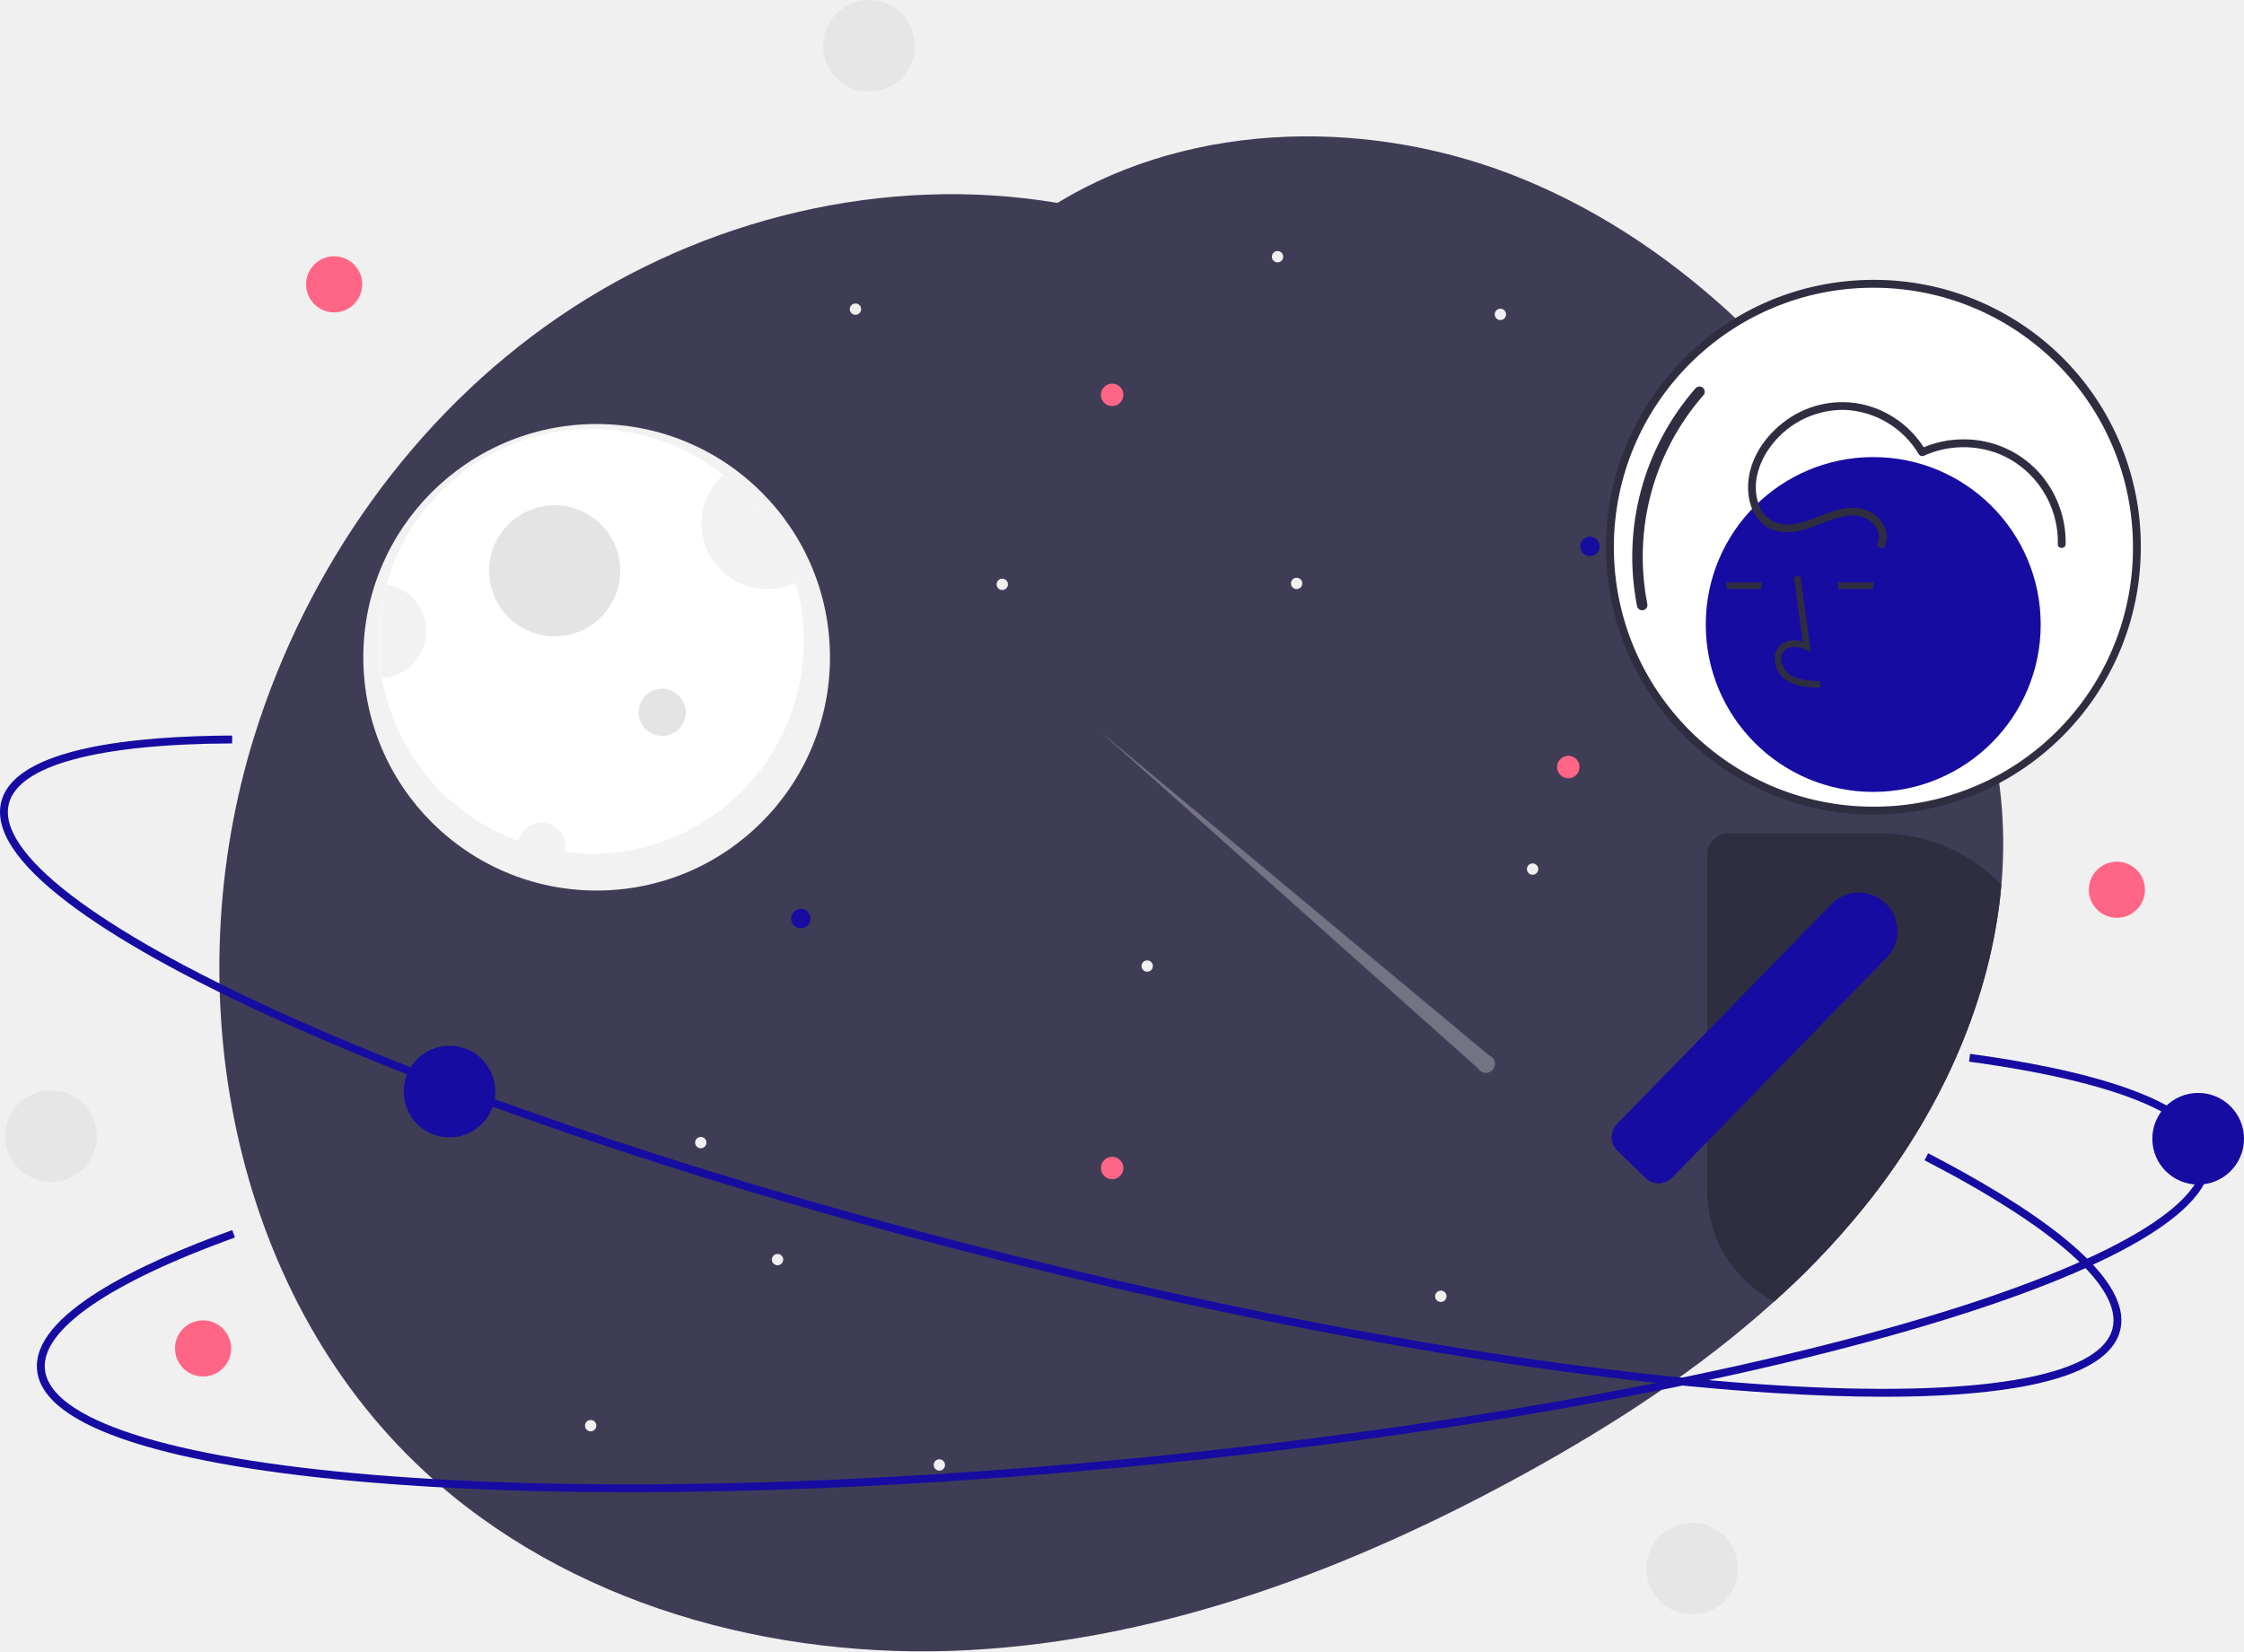
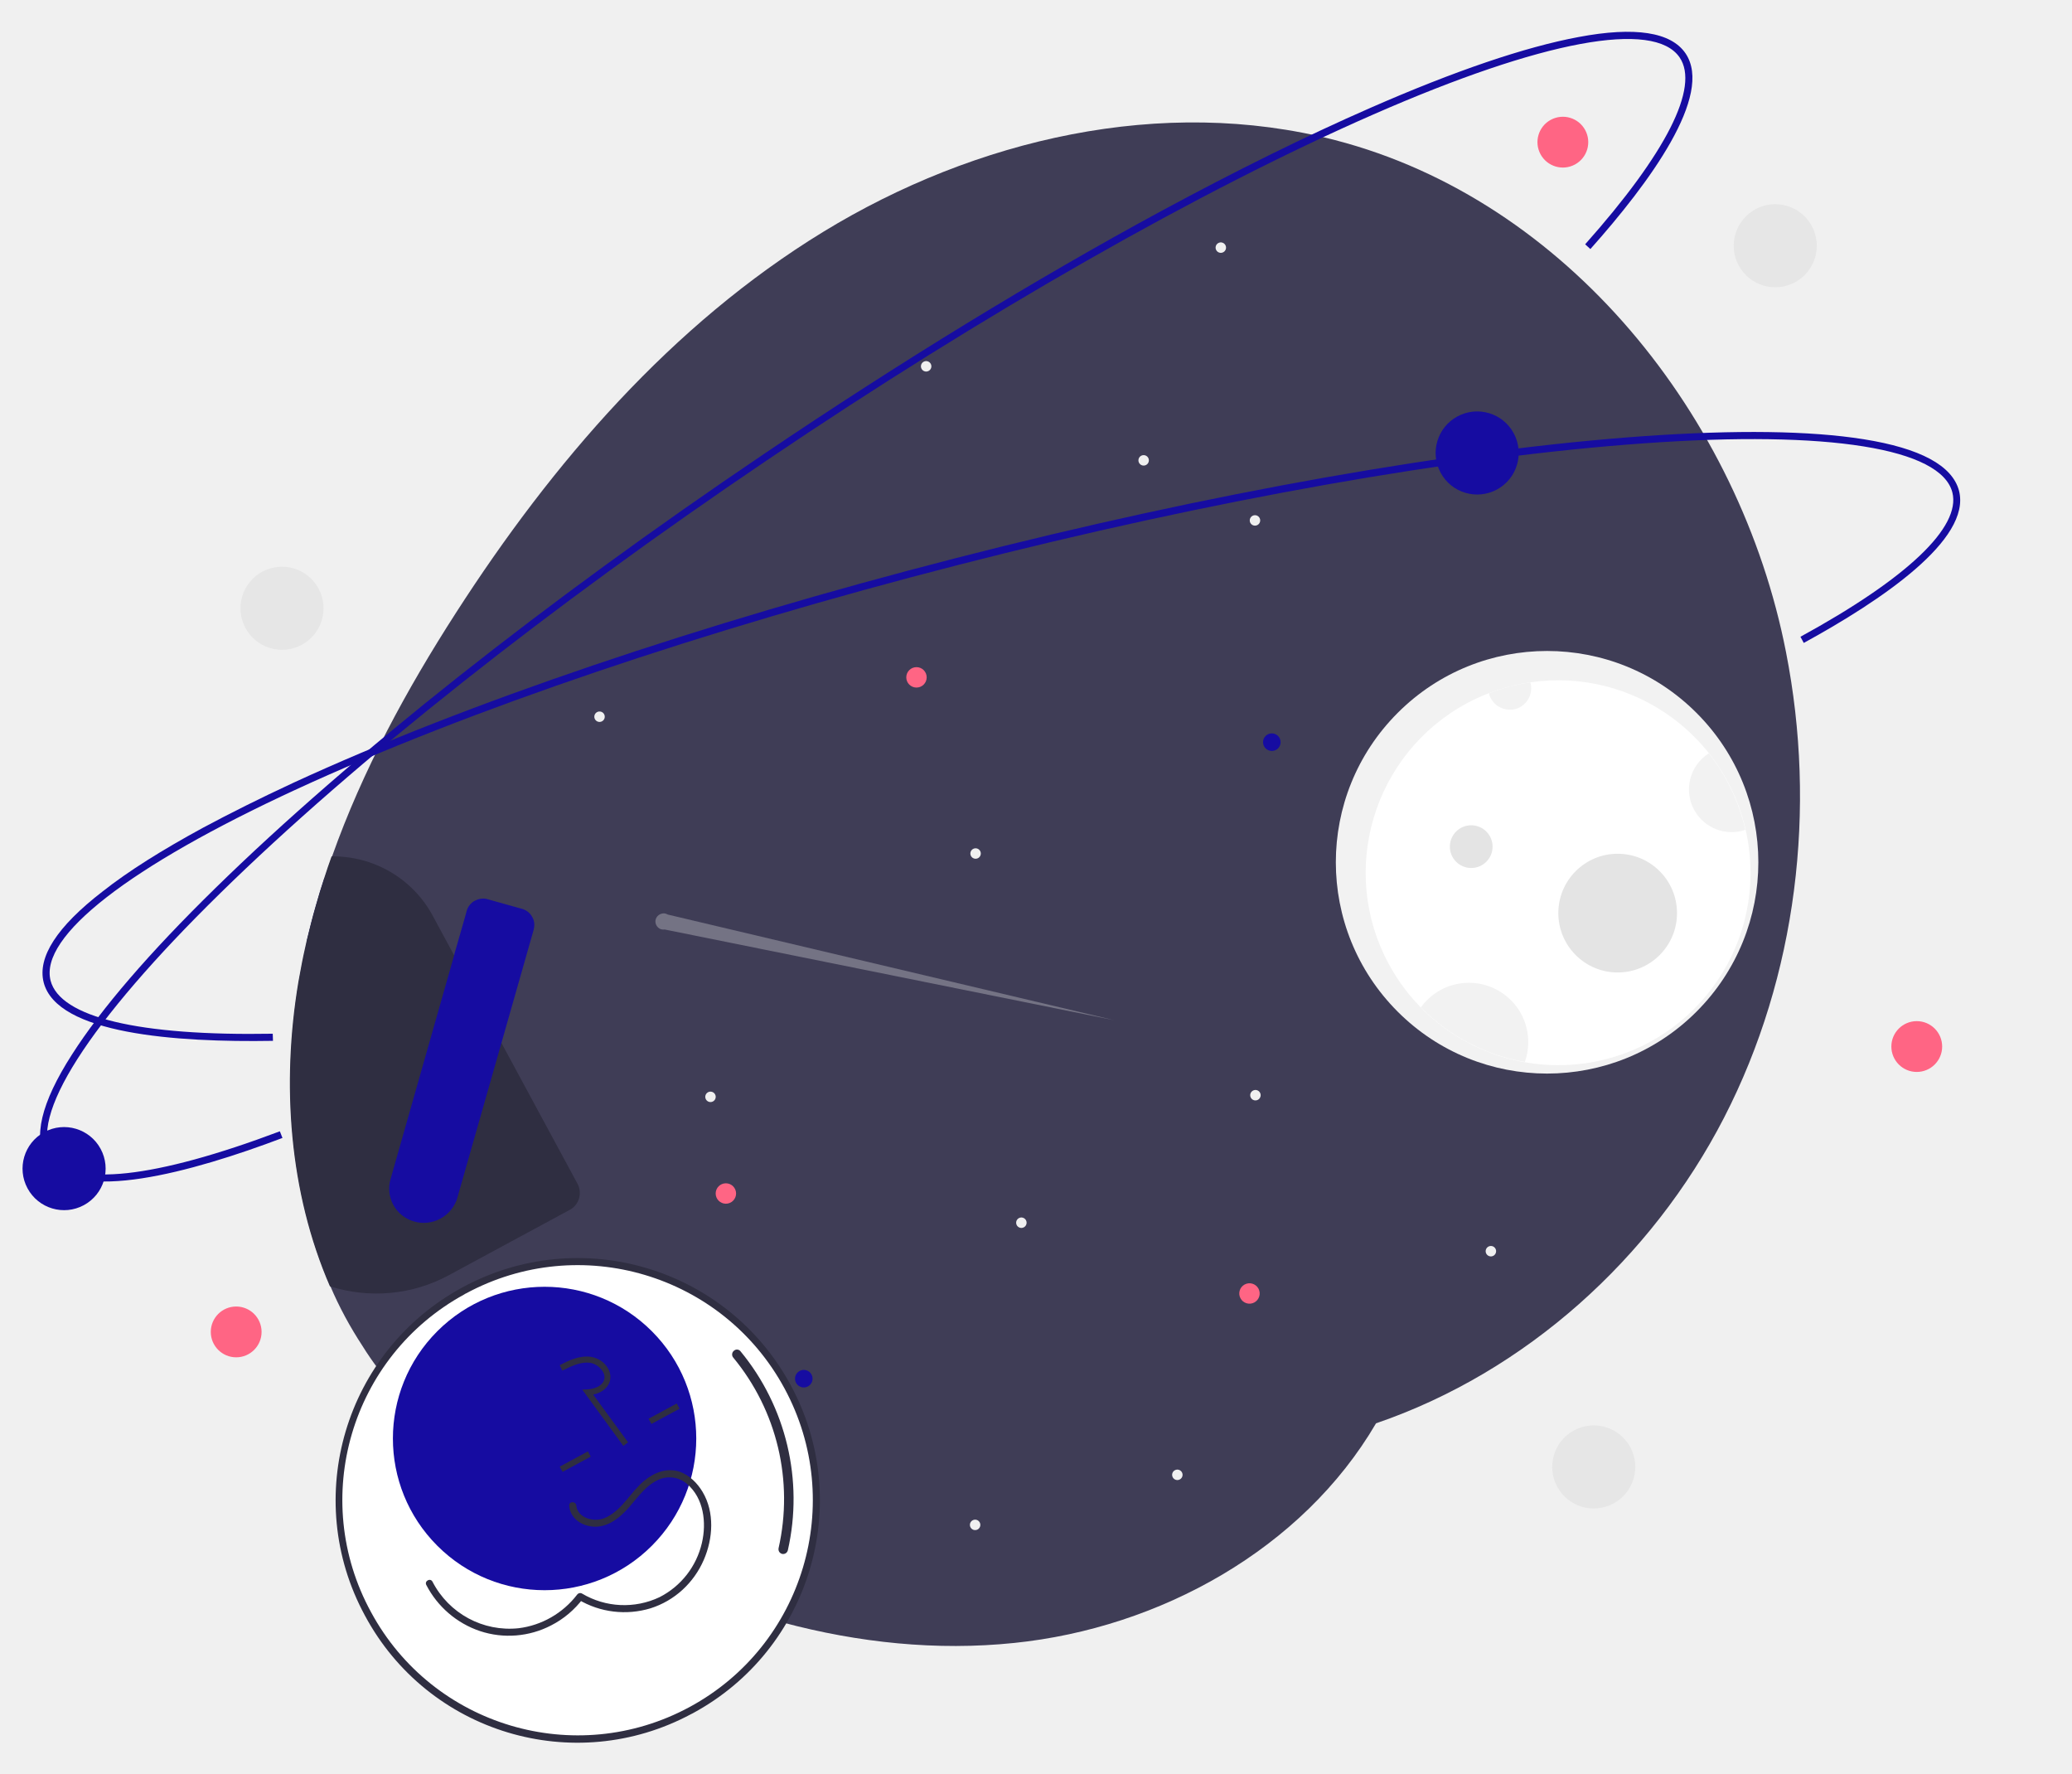
- <svg xmlns="http://www.w3.org/2000/svg" data-name="Layer 1" width="855.94" height="630.066" viewBox="0 0 855.94 630.066">
-   <path d="M935.432,472.558c-3.73,43.08-22.51,84.71-49.3,119.14q-1.68,2.16-3.4,4.28-3.87,4.77-7.94,9.36-4.98,5.655-10.25,11.05-4.29,4.44-8.78,8.69-3.465,3.315-7.01,6.5c-28.43,25.69-61.09,46.89-94.74,65.43-65.67,36.17-137.65,63.57-212.52,67.56-74.86,3.98-153.01-17.46-207.91-68.52-73.99-68.81-94.64-183.58-64.6-280.05,19.98-64.18,60.76-122.24,116.26-160.16,55.02-37.59,124.43-54.51,190.12-43.45,52.44-31.87,121.09-32.48,178.1-8.89,30.42,12.59,57.72,31.31,81.67,53.93a339.343,339.343,0,0,1,30.72,33.23q1.455,1.785,2.88,3.6,5.97,7.545,11.55,15.4,8.01,11.265,15.21,23.03c1.32,2.16,2.63,4.33,3.91,6.52.86,1.47,1.73,2.95,2.58,4.44a.298.298,0,0,1,.04.1c13.31,23.41,24.19,48.39,29.86,74.5,1,4.62,1.84,9.26,2.49,13.94v.01q.855,5.955,1.29,11.97A176.977,176.977,0,0,1,935.432,472.558Z" transform="translate(-172.0302 -134.967)" fill="#3f3d56" />
-   <path d="M740.074,537.684,591.612,414.006,735.84,542.638a3.442,3.442,0,1,0,4.234-4.954Z" transform="translate(-172.0302 -134.967)" fill="#f0f0f0" opacity="0.3" />
-   <circle cx="227.582" cy="250.781" r="89" fill="#f2f2f2" />
-   <path d="M478.612,379.748a80.994,80.994,0,0,1-81,81,81.572,81.572,0,0,1-27.8-4.9,81.055,81.055,0,1,1,108.8-76.1Z" transform="translate(-172.0302 -134.967)" fill="#fff" />
-   <circle cx="211.582" cy="217.781" r="25" fill="#e4e4e4" />
-   <path d="M475.452,357.278a25.001,25.001,0,0,1-27.6-41.08A81.053,81.053,0,0,1,475.452,357.278Z" transform="translate(-172.0302 -134.967)" fill="#f2f2f2" />
-   <circle cx="252.582" cy="271.781" r="9" fill="#e4e4e4" />
-   <path d="M387.612,457.748a9.046,9.046,0,0,1-.31,2.34,79.528,79.528,0,0,1-17.49-4.24,9.002,9.002,0,0,1,17.8,1.9Z" transform="translate(-172.0302 -134.967)" fill="#f2f2f2" />
-   <path d="M334.612,375.748a18.002,18.002,0,0,1-16.8,17.96,81.548,81.548,0,0,1,1.76-35.71A18,18,0,0,1,334.612,375.748Z" transform="translate(-172.0302 -134.967)" fill="#f2f2f2" />
-   <circle cx="606.457" cy="208.483" r="3.702" fill="#160ca1" />
-   <circle cx="572.302" cy="119.949" r="2.163" fill="#f0f0f0" />
-   <circle cx="225.302" cy="543.949" r="2.163" fill="#f0f0f0" />
-   <circle cx="584.581" cy="331.594" r="2.163" fill="#f0f0f0" />
-   <circle cx="305.457" cy="350.483" r="3.702" fill="#160ca1" />
-   <circle cx="171.457" cy="416.483" r="17.483" fill="#160ca1" />
-   <circle cx="267.302" cy="435.949" r="2.163" fill="#f0f0f0" />
-   <circle cx="487.302" cy="97.949" r="2.163" fill="#f0f0f0" />
-   <circle cx="358.302" cy="558.949" r="2.163" fill="#f0f0f0" />
-   <circle cx="326.302" cy="117.949" r="2.163" fill="#f0f0f0" />
-   <circle cx="382.302" cy="222.949" r="2.163" fill="#f0f0f0" />
-   <circle cx="296.581" cy="480.594" r="2.163" fill="#f0f0f0" />
-   <circle cx="549.581" cy="494.594" r="2.163" fill="#f0f0f0" />
-   <circle cx="437.581" cy="368.594" r="2.163" fill="#f0f0f0" />
-   <circle cx="494.581" cy="222.594" r="2.163" fill="#f0f0f0" />
-   <circle cx="598.212" cy="292.655" r="4.289" fill="#ff6584" />
-   <circle cx="424.212" cy="150.655" r="4.289" fill="#ff6584" />
-   <circle cx="424.212" cy="445.655" r="4.289" fill="#ff6584" />
-   <path d="M863.452,605.338a7.694,7.694,0,0,0-7.39,5.58,7.39,7.39,0,0,0-.3,2.12v12.04q4.485-4.245,8.78-8.69,5.265-5.4,10.25-11.05Z" transform="translate(-172.0302 -134.967)" fill="#160ca1" />
-   <path d="M890.681,667.898q-19.368,0-42.457-1.464c-79.614-5.056-182.738-22.633-290.376-49.492-107.638-26.859-206.93-59.794-279.585-92.734-35.393-16.047-62.556-31.236-80.735-45.147-19.247-14.727-27.666-27.564-25.024-38.153,5.148-20.629,50.731-25.142,88.064-25.295l.013,3c-51.268.21-81.514,8.387-85.166,23.022-4.652,18.64,33.287,47.741,104.087,79.841,72.496,32.868,171.605,65.739,279.073,92.557,107.467,26.816,210.401,44.363,289.84,49.408,77.579,4.928,124.743-2.938,129.395-21.578,3.862-15.477-21.598-38.275-71.689-64.198l1.379-2.664c36.397,18.836,78.646,45.852,73.222,67.589-2.643,10.589-16.105,17.965-40.015,21.923C927.076,666.767,910.335,667.898,890.681,667.898Z" transform="translate(-172.0302 -134.967)" fill="#160ca1" />
-   <circle cx="714.582" cy="208.781" r="100.5" fill="#fff" />
-   <path d="M886.612,241.748a102,102,0,1,0,102,102A101.635,101.635,0,0,0,886.612,241.748Zm0,201a99,99,0,1,1,99-99A98.618,98.618,0,0,1,886.612,442.748Z" transform="translate(-172.0302 -134.967)" fill="#2f2e41" />
-   <path d="M798.417,367.818a2.001,2.001,0,0,1-1.957-1.598,97.669,97.669,0,0,1,22.341-83.135,2,2,0,0,1,2.986,2.661A93.597,93.597,0,0,0,800.378,365.415a2.002,2.002,0,0,1-1.961,2.403Z" transform="translate(-172.0302 -134.967)" fill="#2f2e41" />
-   <circle cx="714.519" cy="238.274" r="63.877" fill="#160ca1" />
-   <path d="M866.248,397.357c-4.141-.115-9.294-.259-13.264-3.159a10.186,10.186,0,0,1-4.008-7.606,6.852,6.852,0,0,1,2.33-5.628c2.074-1.752,5.101-2.163,8.364-1.204l-3.381-24.706,2.482-.34,3.974,29.045-2.072-.951c-2.403-1.102-5.701-1.663-7.75.069a4.403,4.403,0,0,0-1.444,3.627,7.699,7.699,0,0,0,2.982,5.671c3.089,2.257,7.197,2.548,11.856,2.678Z" transform="translate(-172.0302 -134.967)" fill="#2f2e41" />
-   <rect x="658.495" y="222.218" width="13.491" height="2.505" fill="#2f2e41" />
-   <rect x="701.08" y="222.218" width="13.491" height="2.505" fill="#2f2e41" />
-   <path d="M889.232,452.908h-57.9a8.147,8.147,0,0,0-8.14,8.14v128.33a47.67,47.67,0,0,0,25.56,42.2q3.555-3.18,7.01-6.5,4.485-4.245,8.78-8.69,5.265-5.4,10.25-11.05,4.08-4.59,7.94-9.36,1.725-2.115,3.4-4.28c26.79-34.43,45.57-76.06,49.3-119.14A64.049,64.049,0,0,0,889.232,452.908Z" transform="translate(-172.0302 -134.967)" fill="#2f2e41" />
-   <path d="M891.342,479.688a14.611,14.611,0,0,0-10.43-4.17,14.465,14.465,0,0,0-9.16,3.36,13.123,13.123,0,0,0-1.17,1.07l-47.39,48.6-34.37,35.25a6.801,6.801,0,0,0-1.28,1.8,7.296,7.296,0,0,0-.77,3.32,7.168,7.168,0,0,0,2.18,5.07l1.35,1.32,9.8,9.55.01-.01a7.291,7.291,0,0,0,4.66,1.63,7.167,7.167,0,0,0,5.07-2.18l1.59-1.62,11.38-11.67.38-.39,68.41-70.16a14.691,14.691,0,0,0-.26-20.77Z" transform="translate(-172.0302 -134.967)" fill="#160ca1" />
-   <path d="M890.862,343.44c2.112-4.467-.053-9.238-3.764-12.091-4.676-3.595-10.722-3.001-16.04-1.299-5.822,1.863-11.514,5.216-17.804,5.023a11.131,11.131,0,0,1-10.244-7.278c-3.369-8.639.436-18.295,6.3-24.847a34.268,34.268,0,0,1,26.544-11.586,34.65,34.65,0,0,1,28.068,16.903,1.541,1.541,0,0,0,2.052.538,36.882,36.882,0,0,1,28.394-.714,36.29,36.29,0,0,1,22.58,34.492c-.05,1.931,2.95,1.93,3,0a39.892,39.892,0,0,0-10.599-27.812,38.719,38.719,0,0,0-27.567-12.168,39.336,39.336,0,0,0-17.322,3.612l2.052.538a37.699,37.699,0,0,0-25.099-17.728,36.485,36.485,0,0,0-29.424,7.328c-7.702,6.027-13.538,15.38-13.175,25.411.157,4.34,1.447,8.796,4.461,12.031,3.86,4.143,9.622,4.859,14.946,3.798,7.076-1.411,13.535-6.064,20.911-5.921a10.212,10.212,0,0,1,7.642,3.445c1.625,1.833,2.604,4.47,1.497,6.811-.821,1.736,1.765,3.26,2.59,1.514Z" transform="translate(-172.0302 -134.967)" fill="#2f2e41" />
-   <path d="M412.094,704.323c-35.599.001-68.694-1.221-98.322-3.686-38.727-3.223-69.415-8.403-91.21-15.396-23.077-7.405-35.319-16.667-36.388-27.528-2.083-21.158,39.334-40.725,74.445-53.413l1.02,2.822c-48.217,17.424-73.957,35.286-72.479,50.298,1.882,19.119,47.392,33.781,124.862,40.228,79.325,6.601,183.717,4.262,293.947-6.59,110.23-10.849,213.076-28.906,289.591-50.846,74.726-21.426,116.505-44.68,114.623-63.799-1.562-15.874-33.203-28.793-89.092-36.379l.403-2.973c40.61,5.512,89.479,16.762,91.674,39.058,1.069,10.861-9.133,22.332-30.323,34.094-20.015,11.109-49.104,22.173-86.458,32.883-76.685,21.988-179.72,40.081-290.125,50.948C539.002,700.86,472.017,704.323,412.094,704.323Z" transform="translate(-172.0302 -134.967)" fill="#160ca1" />
-   <circle cx="838.457" cy="434.483" r="17.483" fill="#160ca1" />
-   <circle cx="331.457" cy="17.483" r="17.483" fill="#e6e6e6" />
-   <circle cx="19.457" cy="433.483" r="17.483" fill="#e6e6e6" />
-   <circle cx="127.457" cy="108.483" r="10.702" fill="#ff6584" />
-   <circle cx="77.457" cy="514.483" r="10.702" fill="#ff6584" />
-   <circle cx="807.457" cy="339.483" r="10.702" fill="#ff6584" />
-   <circle cx="645.457" cy="598.483" r="17.483" fill="#e6e6e6" />
+ <svg xmlns="http://www.w3.org/2000/svg" version="1.1" id="Layer_1" x="0px" y="0px" viewBox="0 0 872.9 747" style="enable-background:new 0 0 872.9 747;" xml:space="preserve">
+   <style type="text/css">
+ 	.st0{fill:#3F3D56;}
+ 	.st1{opacity:0.3;fill:#F0F0F0;enable-background:new    ;}
+ 	.st2{fill:#F2F2F2;}
+ 	.st3{fill:#FFFFFF;}
+ 	.st4{fill:#E4E4E4;}
+ 	.st5{fill:#160CA1;}
+ 	.st6{fill:#F0F0F0;}
+ 	.st7{fill:#FF6584;}
+ 	.st8{fill:#2F2E41;}
+ 	.st9{fill:#E6E6E6;}
+ </style>
+   <path class="st0" d="M139.2,541.8c-17.2-39.7-20.5-85.2-13.3-128.2c0.3-1.8,0.6-3.6,1-5.4c0.8-4,1.6-8,2.5-12  c1.1-4.9,2.4-9.8,3.8-14.6c1.1-4,2.3-7.9,3.6-11.8c1-3,2-6.1,3.1-9.1c12.8-36.1,31.4-70.3,52.2-102.6  c40.6-63.1,90.8-121.4,154.8-160.5c64-39.1,142.9-57.4,215.5-38.6c97.8,25.3,170.6,116.5,190,215.6c13,66,4.7,136.4-26.1,196.2  c-30.5,59.2-83.5,107.1-146.6,128.7c-31,53-91.1,86.2-152.4,92.5c-32.7,3.4-65.7-0.1-97.5-8.6c-14.6-3.9-28.9-8.8-42.8-14.6  c-1.4-0.6-2.8-1.2-4.2-1.8c-5.9-2.5-11.7-5.2-17.5-8.1c-8.3-4.1-16.4-8.4-24.3-13c-2.2-1.3-4.4-2.6-6.5-3.9  c-1.5-0.9-2.9-1.8-4.4-2.7c0,0-0.1,0-0.1-0.1c-22.8-14.3-44.3-31.1-61.7-51.3c-3.1-3.6-6-7.3-8.8-11.1l0,0c-2.4-3.2-4.7-6.5-6.8-9.9  C147.4,558.8,142.9,550.5,139.2,541.8z" />
+   <path class="st1" d="M280,391.5l189.4,38.2l-188.1-44.5c-1.6-1-3.7-0.4-4.7,1.2c-1,1.6-0.4,3.7,1.2,4.7  C278.5,391.5,279.3,391.6,280,391.5z" />
+   <ellipse transform="matrix(0.7071 -0.7071 0.7071 0.7071 -65.9428 567.2568)" class="st2" cx="651.8" cy="363.2" rx="89" ry="89" />
+   <path class="st3" d="M585.1,406.1c-21.3-39.3-6.6-88.5,32.7-109.8c0,0,0,0,0,0c8.3-4.5,17.4-7.5,26.8-8.9  c44.3-6.5,85.5,24.1,92,68.4c6.5,44.3-24.1,85.5-68.4,92C634.6,452.7,601.3,436.1,585.1,406.1L585.1,406.1z" />
+   <circle class="st4" cx="681.5" cy="384.6" r="25" />
+   <path class="st2" d="M598.6,424.3c8.1-11.2,23.7-13.7,34.9-5.6c9,6.5,12.6,18.1,8.9,28.6C625.8,444.4,610.5,436.4,598.6,424.3z" />
+   <circle class="st4" cx="619.8" cy="356.6" r="9" />
+   <path class="st2" d="M628.1,294.2c-0.4-0.7-0.7-1.4-0.8-2.2c5.6-2.2,11.4-3.7,17.4-4.6c1.4,4.8-1.4,9.8-6.1,11.2  C634.4,299.7,630.1,297.9,628.1,294.2z" />
+   <path class="st2" d="M713.7,341.1c-4.5-8.3-1.8-18.7,6.2-23.8c7.5,9.5,12.7,20.5,15.4,32.2C727.1,352.4,717.9,348.8,713.7,341.1z" />
+   <ellipse transform="matrix(0.8796 -0.4757 0.4757 0.8796 -235.4473 230.9833)" class="st5" cx="338.6" cy="580.7" rx="3.7" ry="3.7" />
+   <ellipse transform="matrix(0.8796 -0.4757 0.4757 0.8796 -256.0769 272.727)" class="st6" cx="410.8" cy="642.3" rx="2.2" ry="2.2" />
+   <ellipse transform="matrix(0.8796 -0.4757 0.4757 0.8796 12.3169 257.207)" class="st6" cx="514.3" cy="104.3" rx="2.2" ry="2.2" />
+   <ellipse transform="matrix(0.8796 -0.4757 0.4757 0.8796 -183.7187 197.9896)" class="st6" cx="299.3" cy="462" rx="2.2" ry="2.2" />
+   <circle class="st5" cx="535.8" cy="312.6" r="3.7" />
+   <ellipse transform="matrix(0.8796 -0.4757 0.4757 0.8796 -15.8319 318.9942)" class="st5" cx="622.3" cy="190.8" rx="17.5" ry="17.5" />
+   <circle class="st6" cx="528.7" cy="219.2" r="2.2" />
+   <ellipse transform="matrix(0.8796 -0.4757 0.4757 0.8796 -235.7877 310.733)" class="st6" cx="496" cy="621.2" rx="2.2" ry="2.2" />
+   <ellipse transform="matrix(0.8796 -0.4757 0.4757 0.8796 -26.4447 204.1907)" class="st6" cx="390.2" cy="154.3" rx="2.2" ry="2.2" />
+   <ellipse transform="matrix(0.8796 -0.4757 0.4757 0.8796 -175.0849 362.2357)" class="st6" cx="628.1" cy="527" rx="2.2" ry="2.2" />
+   <ellipse transform="matrix(0.8796 -0.4757 0.4757 0.8796 -155.7652 307.1329)" class="st6" cx="528.9" cy="461.3" rx="2.2" ry="2.2" />
+   <circle class="st6" cx="481.8" cy="193.9" r="2.2" />
+   <ellipse transform="matrix(0.8796 -0.4757 0.4757 0.8796 -113.2243 156.486)" class="st6" cx="252.6" cy="301.9" rx="2.2" ry="2.2" />
+   <circle class="st6" cx="411" cy="359.5" r="2.2" />
+   <ellipse transform="matrix(0.8796 -0.4757 0.4757 0.8796 -193.1892 266.7004)" class="st6" cx="430.3" cy="515" rx="2.2" ry="2.2" />
+   <circle class="st7" cx="305.8" cy="502.7" r="4.3" />
+   <ellipse transform="matrix(0.8796 -0.4757 0.4757 0.8796 -195.7957 316.0109)" class="st7" cx="526.4" cy="544.8" rx="4.3" ry="4.3" />
+   <circle class="st7" cx="386.1" cy="285.3" r="4.3" />
+   <path class="st5" d="M139.3,390.7c3-1.6,4.6-5.1,3.8-8.4c-0.1-0.7-0.4-1.4-0.7-2l-5.7-10.6c-1.3,3.9-2.5,7.9-3.6,11.8  c-1.4,4.8-2.6,9.7-3.8,14.6L139.3,390.7z" />
+   <path class="st5" d="M85.6,348.6c11.4-6.1,24-12.4,38-18.9c72.4-33.4,171.5-67,279-94.6c107.5-27.6,210.5-45.8,290-51.4  c38.8-2.7,69.9-2.3,92.5,1.3c23.9,3.8,37.4,11.1,40.2,21.7c5.3,20.6-32.7,46.2-65.4,64.1l-1.4-2.6c45-24.6,67.7-46.2,64-60.8  c-4.8-18.6-52-26.2-129.5-20.7c-79.4,5.6-182.2,23.8-289.5,51.3c-107.3,27.5-206.2,61.1-278.5,94.4C54.3,365,16.6,394.4,21.3,413  c4,15.5,37.2,23.4,93.6,22.4l0.1,3c-41,0.7-91-2.9-96.6-24.6c-2.7-10.6,5.6-23.5,24.8-38.3C54.1,366.9,68.3,358,85.6,348.6z" />
+   <circle class="st3" cx="243.4" cy="631.8" r="100.5" />
+   <path class="st8" d="M291.9,721.6c49.6-26.8,68-88.7,41.2-138.2c-26.8-49.6-88.7-68-138.2-41.2c-49.6,26.8-68,88.7-41.2,138.2  c26.5,49.5,88.1,68.1,137.6,41.5C291.5,721.8,291.7,721.7,291.9,721.6z M196.3,544.8c48.1-26,108.2-8.1,134.2,40  c26,48.1,8.1,108.2-40,134.2c-48.1,26-108.2,8.1-134.2-40l0,0c-26.1-47.8-8.5-107.7,39.3-133.8C195.8,545,196.1,544.9,196.3,544.8z" />
+   <path class="st8" d="M309.5,568.7c0.8-0.5,1.9-0.3,2.5,0.5c19.2,23.3,26.6,54.3,19.9,83.8c-0.3,1.1-1.3,1.7-2.4,1.5  c-1.1-0.3-1.7-1.3-1.5-2.4c6.4-28.3-0.6-57.9-19.1-80.3c-0.7-0.8-0.6-2.1,0.2-2.8C309.3,568.8,309.4,568.8,309.5,568.7L309.5,568.7z  " />
+   <ellipse transform="matrix(0.7071 -0.7071 0.7071 0.7071 -361.2176 339.6631)" class="st5" cx="229.4" cy="605.9" rx="63.9" ry="63.9" />
+   <path class="st8" d="M235.8,575c3.7-1.9,8.3-4.2,13.2-3.5c3,0.5,5.6,2.2,7.1,4.8c1.1,1.8,1.4,4.1,0.6,6.1c-1,2.5-3.5,4.3-6.8,5  l14.7,20.1l-2,1.5l-17.3-23.7l2.3-0.1c2.6-0.2,5.8-1.2,6.8-3.7c0.5-1.3,0.3-2.7-0.5-3.9c-1.2-1.9-3.1-3.2-5.3-3.6  c-3.8-0.5-7.5,1.2-11.7,3.3L235.8,575z" />
+   <rect x="273" y="594.2" transform="matrix(0.8796 -0.4757 0.4757 0.8796 -249.561 204.7748)" class="st8" width="13.5" height="2.5" />
+   <rect x="235.6" y="614.4" transform="matrix(0.8796 -0.4757 0.4757 0.8796 -263.7065 189.3951)" class="st8" width="13.5" height="2.5" />
+   <path class="st8" d="M189.1,537.1l50.9-27.5c4-2.1,5.4-7.1,3.3-11l-61-112.9c-8.4-15.6-24.8-25.2-42.6-25c-1.1,3-2.1,6-3.1,9.1  c-1.3,3.9-2.5,7.9-3.6,11.8c-1.4,4.8-2.6,9.7-3.8,14.6c-0.9,4-1.8,8-2.5,12c-0.3,1.8-0.7,3.6-1,5.4c-7.2,43-3.9,88.6,13.3,128.2  C155.8,547.1,173.8,545.4,189.1,537.1z" />
+   <path class="st5" d="M174.5,514.5c3.7,1.1,7.8,0.6,11.2-1.3c2.9-1.6,5.2-4.2,6.5-7.3c0.2-0.5,0.4-1,0.5-1.5l18.6-65.3l13.5-47.4  c0.2-0.7,0.3-1.5,0.3-2.2c0-1.2-0.3-2.3-0.9-3.3c-0.9-1.7-2.5-2.9-4.3-3.4l-1.8-0.5l-13.2-3.7l0,0c-1.7-0.3-3.4,0-4.9,0.8  c-1.7,0.9-2.9,2.5-3.4,4.3l-0.6,2.2l-4.5,15.7l-0.1,0.5l-26.8,94.3C162.2,504.2,166.7,512.3,174.5,514.5L174.5,514.5z" />
+   <path class="st8" d="M239.8,634.1c0.3,4.9,4.4,8.1,9.1,8.8c5.8,0.9,10.9-2.5,14.7-6.5c4.2-4.4,7.6-10.1,13.3-12.9  c4.1-2.1,9-1.5,12.5,1.5c7.1,6,8.3,16.3,6.3,24.9c-2.3,9.9-8.8,18.2-17.8,22.8c-10.5,5-22.8,4.4-32.7-1.5c-0.7-0.4-1.6-0.2-2.1,0.5  c-6,7.8-14.9,12.9-24.6,14.1c-15,1.6-29.4-6.2-36.3-19.6c-0.9-1.7-3.5-0.3-2.6,1.4c4.7,9.1,12.8,16.1,22.6,19.4  c9.9,3.3,20.8,2.4,30-2.4c5.3-2.7,9.9-6.6,13.5-11.4l-2.1,0.5c9.2,5.5,20.3,6.8,30.5,3.7c10.1-3.2,18.2-10.7,22.4-20.4  c3.9-9,4.6-20-0.5-28.6c-2.2-3.7-5.5-7-9.6-8.5c-5.4-1.8-10.8,0.3-15,3.8c-5.6,4.6-9,11.8-15.6,15.2c-2.6,1.4-5.6,1.6-8.4,0.6  c-2.3-0.8-4.4-2.7-4.6-5.3C242.7,632.3,239.7,632.2,239.8,634.1L239.8,634.1z" />
+   <path class="st5" d="M489.2,88.9c31.3-16.9,61-31.6,88.2-43.5c35.6-15.6,65.1-25.6,87.6-29.8c23.8-4.5,39-2.1,45.1,6.9  c11.9,17.6-15.2,54.5-40.1,82.4l-2.2-2c34.1-38.3,48.3-66.2,39.8-78.7c-10.8-15.9-57.8-7.2-129,24  c-72.9,31.9-163.6,83.6-255.4,145.6c-91.8,62-173.7,126.8-230.5,182.5C37.2,430.7,11.5,471,22.2,486.9c8.9,13.2,42.9,9.5,95.7-10.4  l1.1,2.8c-38.3,14.5-86.7,27.8-99.2,9.3c-6.1-9-2.6-24,10.5-44.4c12.3-19.3,32.6-42.9,60.4-70.1c57-55.8,139-120.7,231-182.8  C379.3,152.4,436.5,117.4,489.2,88.9z" />
+   <ellipse transform="matrix(0.8796 -0.4757 0.4757 0.8796 -230.89 72.1242)" class="st5" cx="27" cy="492.2" rx="17.5" ry="17.5" />
+   <ellipse transform="matrix(0.8796 -0.4757 0.4757 0.8796 -213.0806 393.746)" class="st9" cx="671.4" cy="617.9" rx="17.5" ry="17.5" />
+   <ellipse transform="matrix(0.8796 -0.4757 0.4757 0.8796 40.7979 368.243)" class="st9" cx="747.9" cy="103.5" rx="17.5" ry="17.5" />
+   <circle class="st7" cx="807.5" cy="440.8" r="10.7" />
+   <ellipse transform="matrix(0.8796 -0.4757 0.4757 0.8796 50.7855 320.39)" class="st7" cx="658.4" cy="59.9" rx="10.7" ry="10.7" />
+   <circle class="st7" cx="99.5" cy="561" r="10.7" />
+   <circle class="st9" cx="118.8" cy="256.2" r="17.5" />
</svg>
